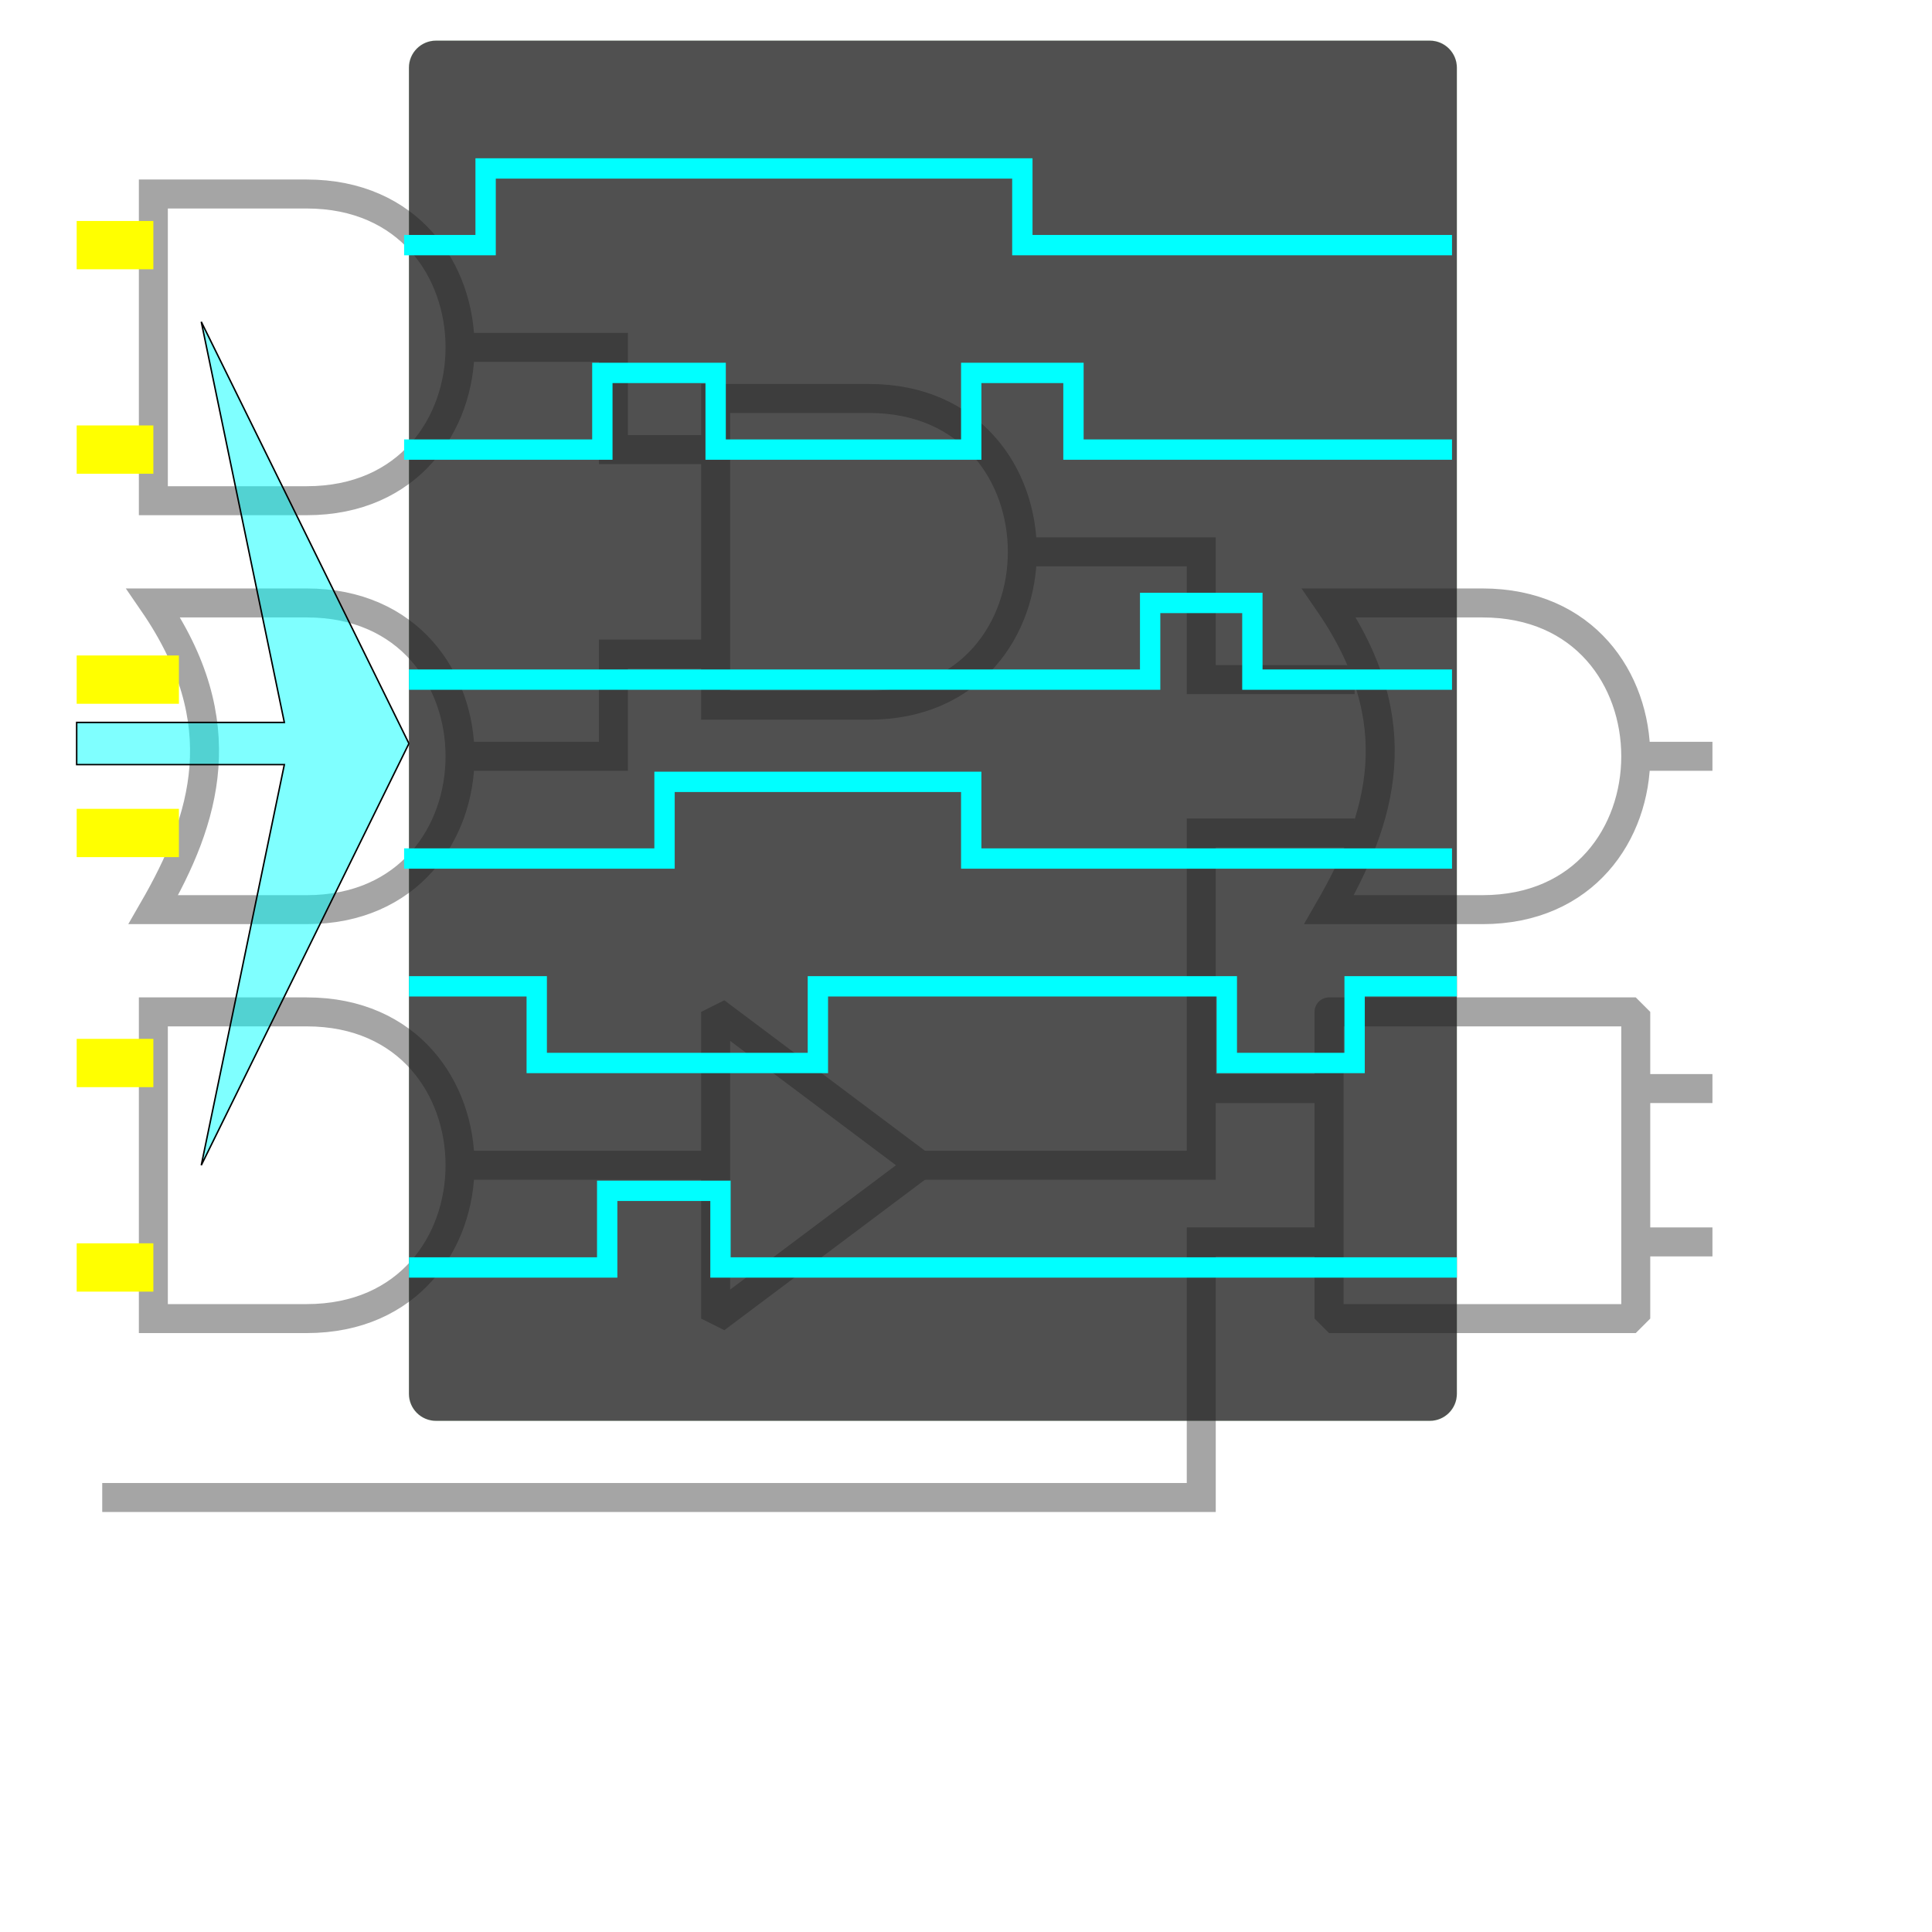
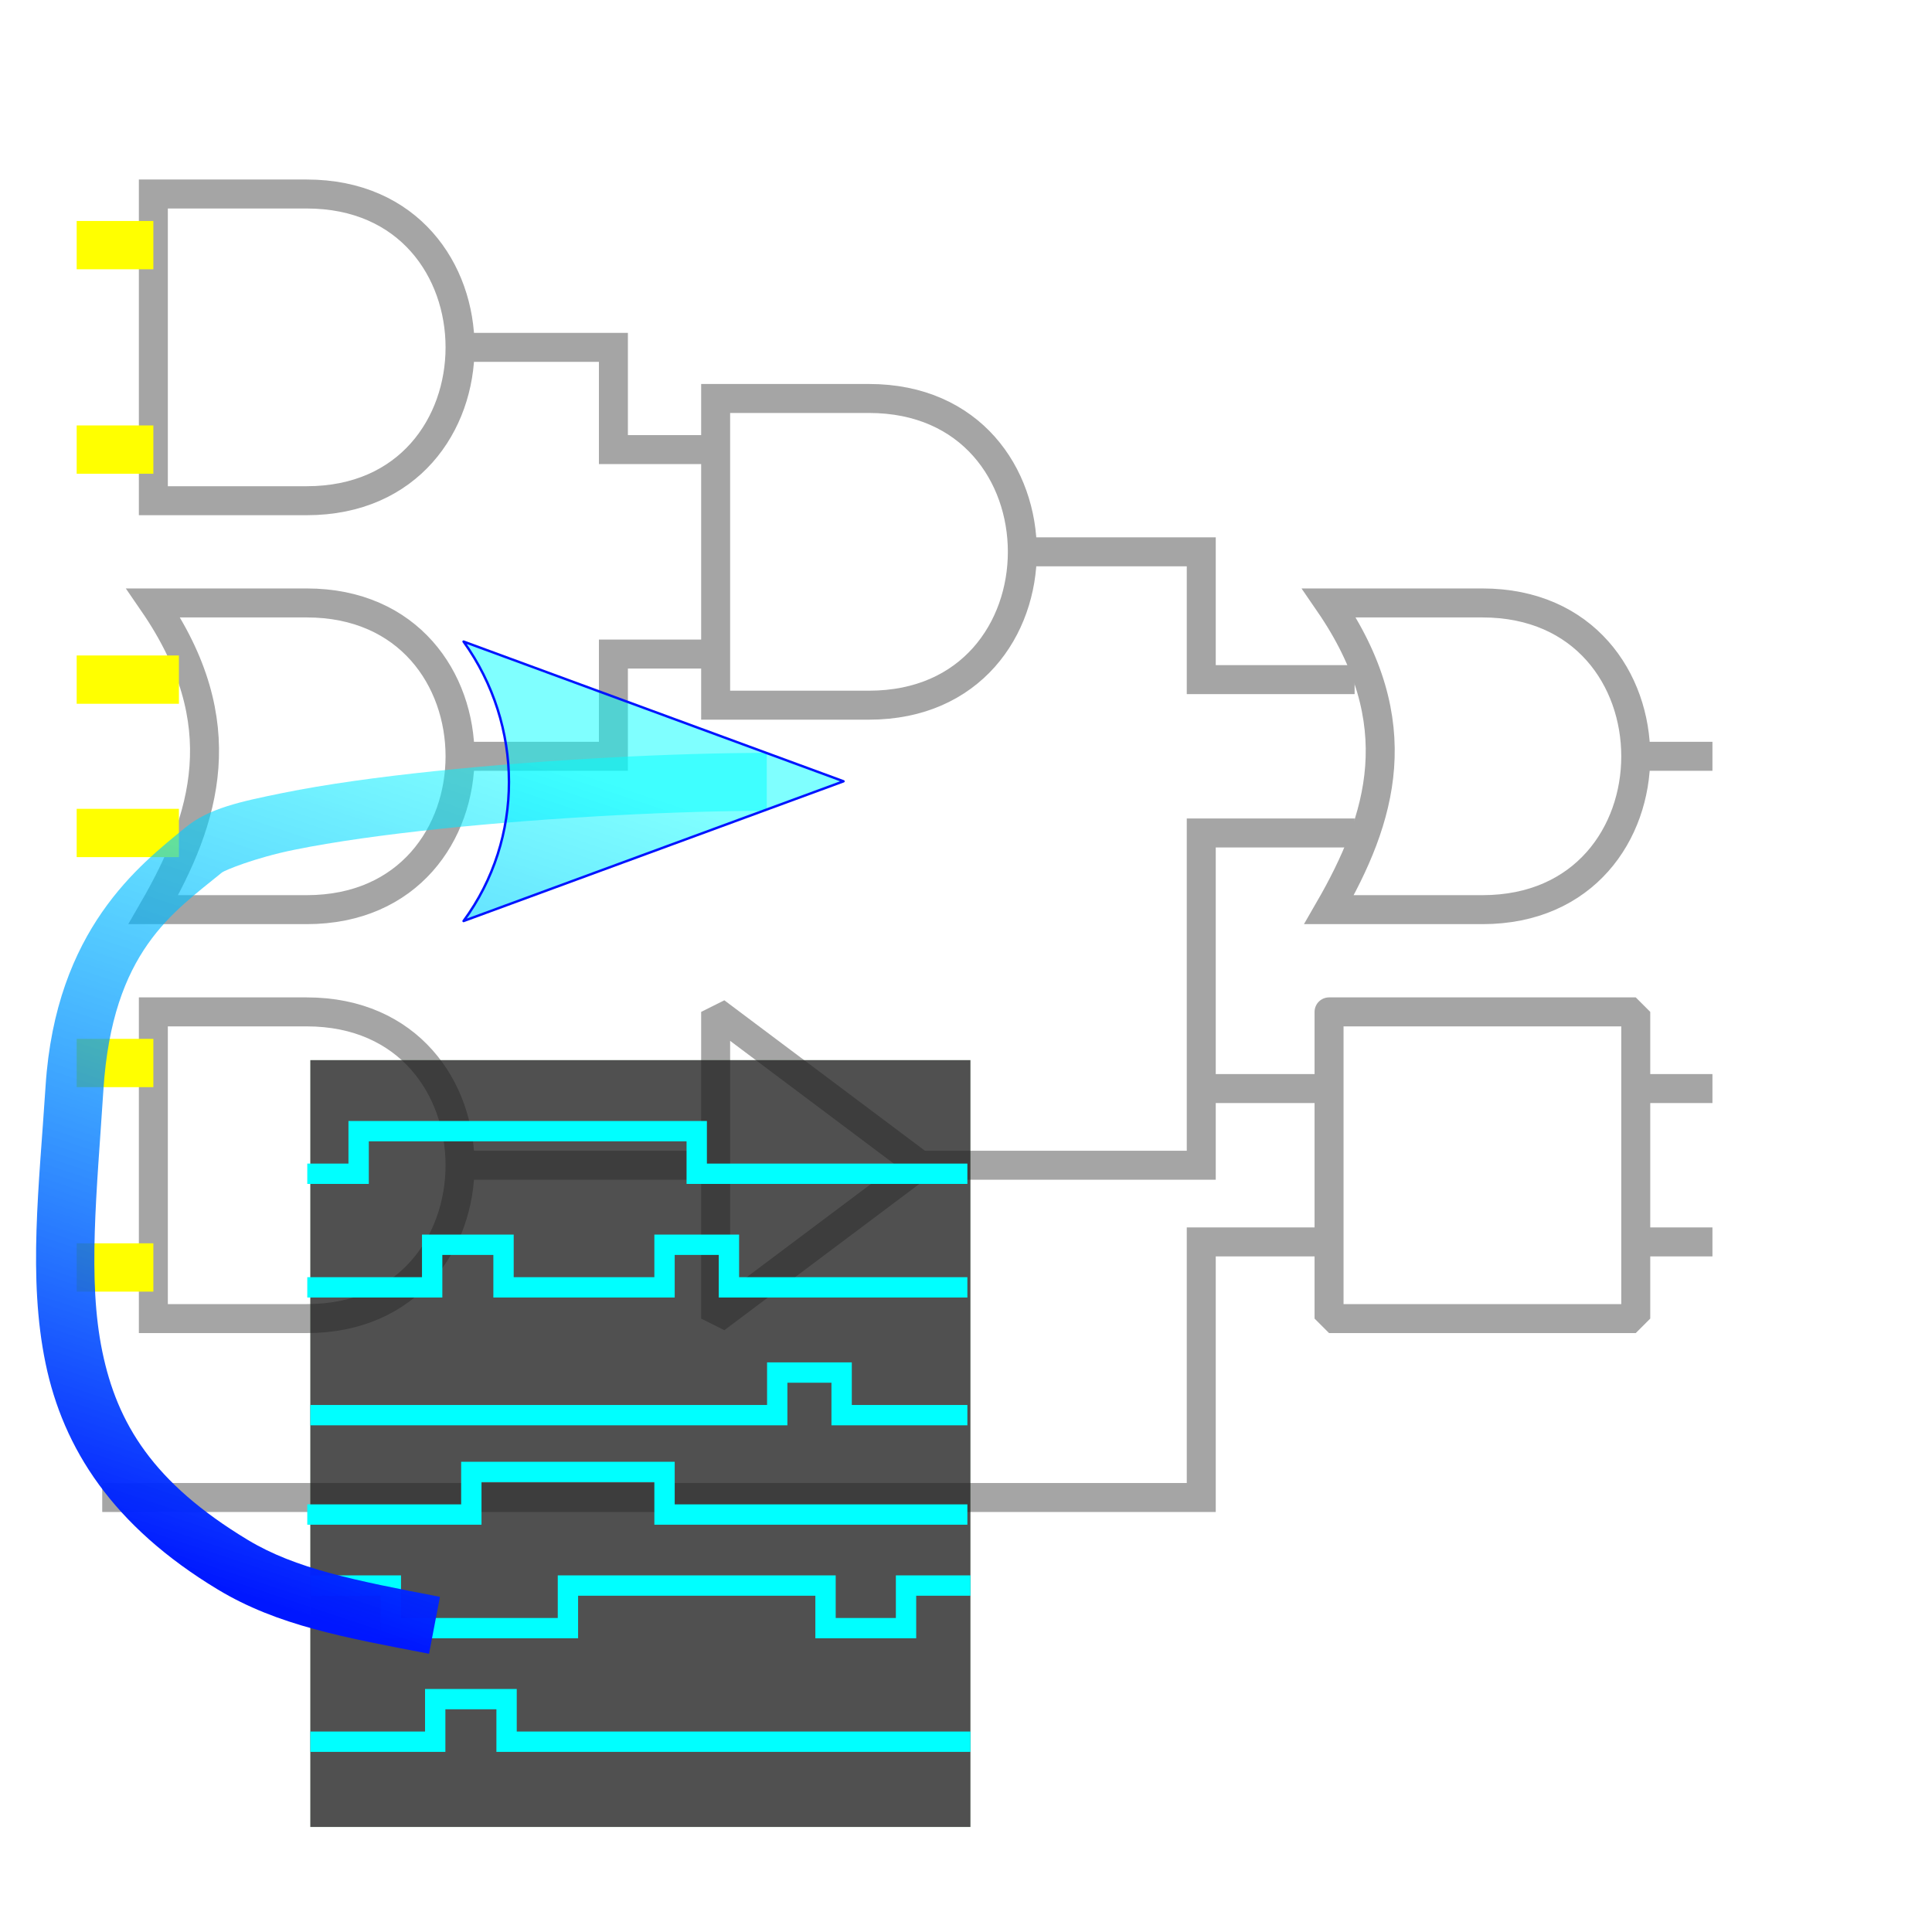
- <svg xmlns="http://www.w3.org/2000/svg" width="400mm" height="400mm" viewBox="0 0 400 400" version="1.1" id="svg821">
-   <defs id="defs815" />
+ <svg xmlns="http://www.w3.org/2000/svg" xmlns:xlink="http://www.w3.org/1999/xlink" width="400mm" height="400mm" viewBox="0 0 400 400" version="1.1" id="svg821">
+   <defs id="defs815">
+     <linearGradient id="linearGradient3222">
+       <stop style="stop-color:#00ffff;stop-opacity:0.502" offset="0" id="stop3218" />
+       <stop style="stop-color:#0017ff;stop-opacity:1" offset="1" id="stop3220" />
+     </linearGradient>
+     <marker orient="auto" refY="0.0" refX="0.0" id="marker2994" style="overflow:visible;">
+       <path id="path2992" style="fill-rule:evenodd;stroke-width:0.625;stroke-linejoin:round;stroke:#0014ff;stroke-opacity:1;fill:#0014ff;fill-opacity:1" d="M 8.719,4.034 L -2.207,0.016 L 8.719,-4.002 C 6.973,-1.63 6.983,1.616 8.719,4.034 z " transform="scale(0.6) rotate(180) translate(0,0)" />
+     </marker>
+     <marker orient="auto" refY="0.0" refX="0.0" id="Arrow2Mend" style="overflow:visible;">
+       <path id="path877" style="fill-rule:evenodd;stroke-width:0.625;stroke-linejoin:round;stroke:#0014ff;stroke-opacity:1;fill:#0014ff;fill-opacity:1" d="M 8.719,4.034 L -2.207,0.016 L 8.719,-4.002 C 6.973,-1.63 6.983,1.616 8.719,4.034 z " transform="scale(0.6) rotate(180) translate(0,0)" />
+     </marker>
+     <marker orient="auto" refY="0.0" refX="0.0" id="Arrow1Lend" style="overflow:visible;">
+       <path id="path853" d="M 0.0,0.0 L 5.0,-5.0 L -12.5,0.0 L 5.0,5.0 L 0.0,0.0 z " style="fill-rule:evenodd;stroke:#0014ff;stroke-width:1pt;stroke-opacity:1;fill:#0014ff;fill-opacity:1" transform="scale(0.8) rotate(180) translate(12.5,0)" />
+     </marker>
+     <linearGradient xlink:href="#linearGradient3222" id="linearGradient3224" x1="127" y1="58.875" x2="68.792" y2="233.5" gradientUnits="userSpaceOnUse" />
+   </defs>
  <g id="layer1" transform="translate(0,103)">
    <path style="fill:none;stroke:#a5a5a5;stroke-width:6;stroke-linecap:butt;stroke-linejoin:miter;stroke-miterlimit:4;stroke-dasharray:none;stroke-opacity:1" d="M 31.75,-62.833 V 0.667 H 63.5 c 42.333,0 42.333,-63.5 0,-63.5 z" id="path1368" />
    <path style="fill:none;stroke:#a5a5a5;stroke-width:6;stroke-linecap:butt;stroke-linejoin:miter;stroke-miterlimit:4;stroke-dasharray:none;stroke-opacity:1" d="m 31.75,21.833 c 17.053,24.821 10.872,44.663 0,63.5 H 63.5 c 42.333,0 42.333,-63.5 0,-63.5 z" id="path1368-5" />
    <path style="fill:none;stroke:#a5a5a5;stroke-width:6;stroke-linecap:butt;stroke-linejoin:miter;stroke-miterlimit:4;stroke-dasharray:none;stroke-opacity:1" d="M 31.75,106.5 V 170 H 63.5 c 42.333,0 42.333,-63.5 0,-63.5 z" id="path1368-0" />
    <path style="fill:none;stroke:#a5a5a5;stroke-width:6;stroke-linecap:butt;stroke-linejoin:miter;stroke-miterlimit:4;stroke-dasharray:none;stroke-opacity:1" d="m 148.167,-20.5 v 63.5 h 31.75 c 42.333,0 42.333,-63.5 0,-63.5 z" id="path1368-8" />
    <path style="fill:none;stroke:#a5a5a5;stroke-width:6;stroke-linecap:round;stroke-linejoin:bevel;stroke-miterlimit:4;stroke-dasharray:none;stroke-opacity:1" d="m 148.167,106.5 v 63.5 L 190.5,138.25 Z" id="path1416" />
    <path style="fill:none;stroke:#ffff00;stroke-width:10;stroke-linecap:butt;stroke-linejoin:miter;stroke-miterlimit:4;stroke-dasharray:none;stroke-opacity:1" d="m 15.875,-52.25 15.875,4e-6" id="path1418" />
    <path style="fill:none;stroke:#a5a5a5;stroke-width:6;stroke-linecap:butt;stroke-linejoin:miter;stroke-miterlimit:4;stroke-dasharray:none;stroke-opacity:1" d="m 275.167,21.833 c 17.053,24.821 10.872,44.663 0,63.5 h 31.75 c 42.333,0 42.333,-63.5 0,-63.5 z" id="path1368-5-5" />
    <path style="fill:none;stroke:#a5a5a5;stroke-width:6;stroke-linecap:butt;stroke-linejoin:miter;stroke-miterlimit:4;stroke-dasharray:none;stroke-opacity:1" d="M 95.25,-31.083 H 127 v 21.167 h 21.167" id="path1435" />
    <path style="fill:none;stroke:#a5a5a5;stroke-width:6;stroke-linecap:butt;stroke-linejoin:miter;stroke-miterlimit:4;stroke-dasharray:none;stroke-opacity:1" d="M 95.25,53.583 H 127 V 32.417 h 21.167" id="path1437" />
    <path style="fill:none;stroke:#a5a5a5;stroke-width:6;stroke-linecap:butt;stroke-linejoin:miter;stroke-miterlimit:4;stroke-dasharray:none;stroke-opacity:1" d="m 280.458,37.708 h -31.75 V 11.25 h -37.042" id="path1441" />
    <path style="fill:none;stroke:#a5a5a5;stroke-width:6;stroke-linecap:butt;stroke-linejoin:miter;stroke-miterlimit:4;stroke-dasharray:none;stroke-opacity:1" d="M 95.25,138.25 H 148.167" id="path1443" />
    <path style="fill:none;stroke:#a5a5a5;stroke-width:6;stroke-linecap:round;stroke-linejoin:bevel;stroke-miterlimit:4;stroke-dasharray:none;stroke-opacity:1" d="m 275.167,106.5 -1e-5,63.5 h 63.5 V 106.5 h -63.5" id="path1445" />
    <path style="fill:none;stroke:#a5a5a5;stroke-width:6;stroke-linecap:butt;stroke-linejoin:miter;stroke-miterlimit:4;stroke-dasharray:none;stroke-opacity:1" d="m 190.5,138.25 h 58.208 V 69.458 h 31.75" id="path1447" />
    <path style="fill:none;stroke:#ffff00;stroke-width:10;stroke-linecap:butt;stroke-linejoin:miter;stroke-miterlimit:4;stroke-dasharray:none;stroke-opacity:1" d="M 15.875,37.708 H 37.042" id="path1449" />
    <path style="fill:none;stroke:#ffff00;stroke-width:10;stroke-linecap:butt;stroke-linejoin:miter;stroke-miterlimit:4;stroke-dasharray:none;stroke-opacity:1" d="M 15.875,69.458 H 37.042" id="path1451" />
    <path style="fill:none;stroke:#ffff00;stroke-width:10;stroke-linecap:butt;stroke-linejoin:miter;stroke-miterlimit:4;stroke-dasharray:none;stroke-opacity:1" d="m 15.875,-9.917 15.875,3.2e-6" id="path1453" />
    <path style="fill:none;stroke:#ffff00;stroke-width:10;stroke-linecap:butt;stroke-linejoin:miter;stroke-miterlimit:4;stroke-dasharray:none;stroke-opacity:1" d="M 15.875,117.083 H 31.75" id="path1455" />
    <path style="fill:none;stroke:#ffff00;stroke-width:10;stroke-linecap:butt;stroke-linejoin:miter;stroke-miterlimit:4;stroke-dasharray:none;stroke-opacity:1" d="M 15.875,159.417 H 31.75" id="path1457" />
    <path style="fill:none;stroke:#a5a5a5;stroke-width:6;stroke-linecap:butt;stroke-linejoin:miter;stroke-miterlimit:4;stroke-dasharray:none;stroke-opacity:1" d="m 248.708,122.375 h 26.458" id="path1459" />
    <path style="fill:none;stroke:#a5a5a5;stroke-width:6;stroke-linecap:butt;stroke-linejoin:miter;stroke-miterlimit:4;stroke-dasharray:none;stroke-opacity:1" d="m 275.167,154.125 h -26.458 v 52.917 H 21.167" id="path1461" />
    <path style="fill:none;stroke:#a5a5a5;stroke-width:6;stroke-linecap:butt;stroke-linejoin:miter;stroke-miterlimit:4;stroke-dasharray:none;stroke-opacity:1" d="m 338.667,53.583 15.875,1e-6" id="path1418-3" />
    <path style="fill:none;stroke:#a5a5a5;stroke-width:6;stroke-linecap:butt;stroke-linejoin:miter;stroke-miterlimit:4;stroke-dasharray:none;stroke-opacity:1" d="m 338.667,122.375 h 15.875" id="path1418-33" />
    <path style="fill:none;stroke:#a5a5a5;stroke-width:6;stroke-linecap:butt;stroke-linejoin:miter;stroke-miterlimit:4;stroke-dasharray:none;stroke-opacity:1" d="m 338.667,154.125 h 15.875" id="path1418-6" />
-     <path style="fill:#00ffff;fill-opacity:0.502;stroke:#000000;stroke-width:0.306px;stroke-linecap:butt;stroke-linejoin:miter;stroke-opacity:1" d="m 15.875,46.572 42.995,3e-6 L 41.672,-36.375 84.667,50.938 41.672,138.25 58.87,55.303 15.875,55.303 Z" id="path3473" />
-     <rect style="fill:#202020;fill-opacity:0.784;stroke:#1e801e;stroke-width:0.01;stroke-linecap:round;stroke-linejoin:bevel;stroke-miterlimit:4;stroke-dasharray:none;stroke-opacity:1" id="rect840" width="216.958" height="285.75" x="84.667" y="-94.583" ry="5.603" />
-     <path style="fill:none;stroke:#00ffff;stroke-width:4.211;stroke-linecap:butt;stroke-linejoin:miter;stroke-miterlimit:4;stroke-dasharray:none;stroke-opacity:1" d="m 84.667,159.417 c 11.727,0 41.046,0 41.046,0 v -15.875 h 23.455 v 15.875 H 301.625" id="path845" />
-     <path style="fill:none;stroke:#00ffff;stroke-width:4.211;stroke-linecap:butt;stroke-linejoin:miter;stroke-miterlimit:4;stroke-dasharray:none;stroke-opacity:1" d="m 83.666,-9.917 h 41.046 V -25.792 h 23.455 v 15.875 h 52.917 V -25.792 H 222.25 v 15.875 h 78.374" id="path845-8" />
-     <path style="fill:none;stroke:#00ffff;stroke-width:4.211;stroke-linecap:butt;stroke-linejoin:miter;stroke-miterlimit:4;stroke-dasharray:none;stroke-opacity:1" d="M 83.666,74.75 H 137.583 V 58.875 h 63.5 V 74.75 h 99.541" id="path845-7-0" />
-     <path style="fill:none;stroke:#00ffff;stroke-width:4.211;stroke-linecap:butt;stroke-linejoin:miter;stroke-miterlimit:4;stroke-dasharray:none;stroke-opacity:1" d="M 84.667,101.208 H 111.125 v 15.875 h 58.208 v -15.875 c 31.75,0 -9.715,1e-4 84.667,1e-5 v 15.875 h 26.458 v -15.875 H 301.625" id="path845-7-8" />
-     <path style="fill:none;stroke:#00ffff;stroke-width:4.211;stroke-linecap:butt;stroke-linejoin:miter;stroke-miterlimit:4;stroke-dasharray:none;stroke-opacity:1" d="M 84.667,37.708 H 238.125 v -15.875 h 21.167 v 15.875 h 41.332" id="path845-7-6" />
-     <path style="fill:none;stroke:#00ffff;stroke-width:4.211;stroke-linecap:butt;stroke-linejoin:miter;stroke-miterlimit:4;stroke-dasharray:none;stroke-opacity:1" d="m 83.666,-52.25 h 16.876 v -15.875 l 111.125,1e-5 v 15.875 h 88.957" id="path845-7-2" />
+     <rect style="fill:#202020;fill-opacity:0.784;stroke:#1e801e;stroke-width:0.01;stroke-linecap:square;stroke-linejoin:miter;stroke-miterlimit:4;stroke-dasharray:none;stroke-opacity:1" id="rect840" width="136.667" height="158.75" x="64.25" y="116.495" />
+     <path style="fill:none;stroke:#00ffff;stroke-width:4.211;stroke-linecap:butt;stroke-linejoin:miter;stroke-miterlimit:4;stroke-dasharray:none;stroke-opacity:1" d="m 64.25,257.606 c 7.387,0 25.856,0 25.856,0 v -8.819 h 14.775 v 8.819 h 96.036" id="path845" />
+     <path style="fill:none;stroke:#00ffff;stroke-width:4.211;stroke-linecap:butt;stroke-linejoin:miter;stroke-miterlimit:4;stroke-dasharray:none;stroke-opacity:1" d="m 63.619,163.532 h 25.856 v -8.819 H 104.25 v 8.819 h 33.333 v -8.819 h 13.333 v 8.819 h 49.369" id="path845-8" />
+     <path style="fill:none;stroke:#00ffff;stroke-width:4.211;stroke-linecap:butt;stroke-linejoin:miter;stroke-miterlimit:4;stroke-dasharray:none;stroke-opacity:1" d="M 63.619,210.569 H 97.583 V 201.75 h 40 v 8.819 h 62.703" id="path845-7-0" />
+     <path style="fill:none;stroke:#00ffff;stroke-width:4.211;stroke-linecap:butt;stroke-linejoin:miter;stroke-miterlimit:4;stroke-dasharray:none;stroke-opacity:1" d="m 64.25,225.269 h 16.667 v 8.819 h 36.667 v -8.819 c 20,0 -6.12,5e-5 53.333,0 v 8.819 h 16.667 v -8.819 h 13.333" id="path845-7-8" />
+     <path style="fill:none;stroke:#00ffff;stroke-width:4.211;stroke-linecap:butt;stroke-linejoin:miter;stroke-miterlimit:4;stroke-dasharray:none;stroke-opacity:1" d="m 64.25,189.991 h 96.667 v -8.819 h 13.333 v 8.819 h 26.036" id="path845-7-6" />
+     <path style="fill:none;stroke:#00ffff;stroke-width:4.211;stroke-linecap:butt;stroke-linejoin:miter;stroke-miterlimit:4;stroke-dasharray:none;stroke-opacity:1" d="m 63.619,140.014 h 10.631 v -8.819 l 70,10e-6 v 8.819 h 56.036" id="path845-7-2" />
    <g id="g917" />
+     <g id="g3200" style="fill:url(#linearGradient3224);fill-opacity:1;stroke-width:0.5;stroke-miterlimit:2;stroke-dasharray:none">
+       <path style="color:#000000;font-style:normal;font-variant:normal;font-weight:normal;font-stretch:normal;font-size:medium;line-height:normal;font-family:sans-serif;font-variant-ligatures:normal;font-variant-position:normal;font-variant-caps:normal;font-variant-numeric:normal;font-variant-alternates:normal;font-feature-settings:normal;text-indent:0;text-align:start;text-decoration:none;text-decoration-line:none;text-decoration-style:solid;text-decoration-color:#000000;letter-spacing:normal;word-spacing:normal;text-transform:none;writing-mode:lr-tb;direction:ltr;text-orientation:mixed;dominant-baseline:auto;baseline-shift:baseline;text-anchor:start;white-space:normal;shape-padding:0;clip-rule:nonzero;display:inline;overflow:visible;visibility:visible;opacity:1;isolation:auto;mix-blend-mode:normal;color-interpolation:sRGB;color-interpolation-filters:linearRGB;solid-color:#000000;solid-opacity:1;vector-effect:none;fill:url(#linearGradient3224);fill-opacity:1;fill-rule:nonzero;stroke:none;stroke-width:0.5;stroke-linecap:butt;stroke-linejoin:miter;stroke-miterlimit:2;stroke-dasharray:none;stroke-dashoffset:0;stroke-opacity:1;color-rendering:auto;image-rendering:auto;shape-rendering:auto;text-rendering:auto;enable-background:accumulate" d="m 158.75,52.875 c -18.807,0 -45.359,1.329 -68.777,3.781 -11.709,1.226 -22.613,2.727 -31.463,4.527 -8.85,1.8 -15.27,3.161 -20.156,7.17 -9.447,7.751 -26.82,21.029 -28.918,53.502 -1.347,20.855 -3.662,39.71 -0.008,57.385 3.654,17.675 13.948,33.744 35.67,46.852 12.367,7.463 26.124,9.915 43.729,13.301 L 91.092,227.607 C 73.457,224.216 61.229,221.811 51.299,215.818 31.719,204.003 24.267,191.748 21.18,176.812 18.092,161.877 20.04,143.839 21.41,122.629 23.268,93.871 35.883,85.902 45.965,77.631 c 0.492,-0.404 6.706,-3.013 14.938,-4.688 8.232,-1.674 18.857,-3.151 30.32,-4.352 C 114.15,66.191 140.515,64.875 158.75,64.875 Z" id="path848" />
+       <path d="M 95.976,29.832 174.642,58.76 95.976,87.687 c 12.568,-17.079 12.495,-40.446 4e-6,-57.855 z" style="fill:url(#linearGradient3224);fill-opacity:1;fill-rule:evenodd;stroke:#0014ff;stroke-width:0.5;stroke-linejoin:round;stroke-miterlimit:2;stroke-dasharray:none;stroke-opacity:1" id="path3208" />
+     </g>
  </g>
</svg>
